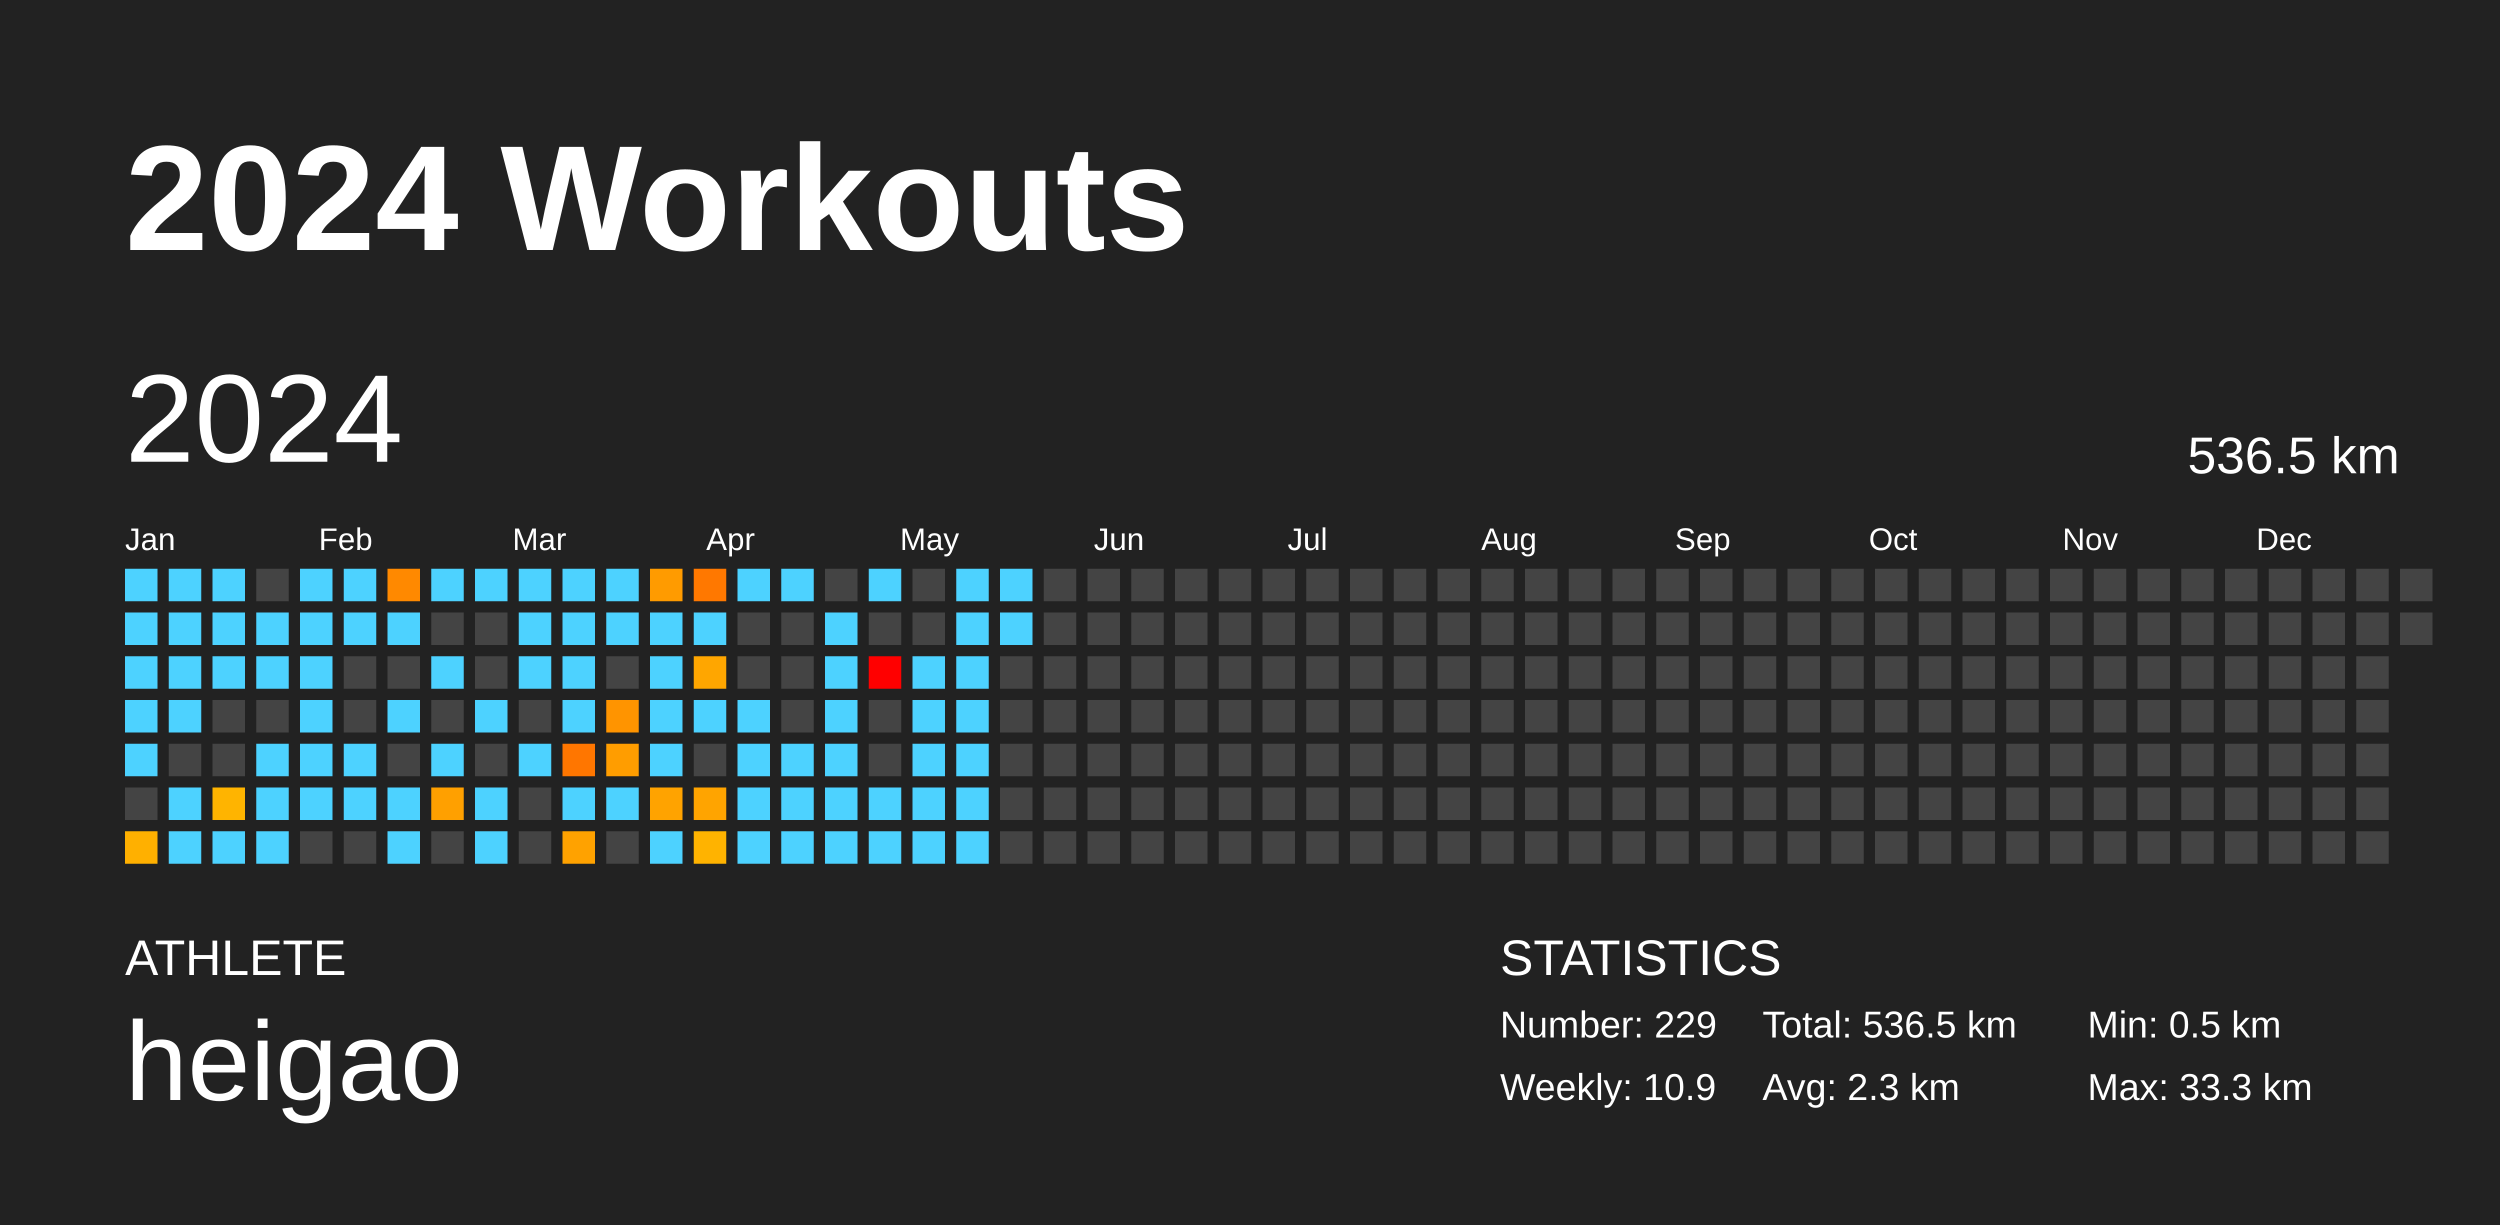
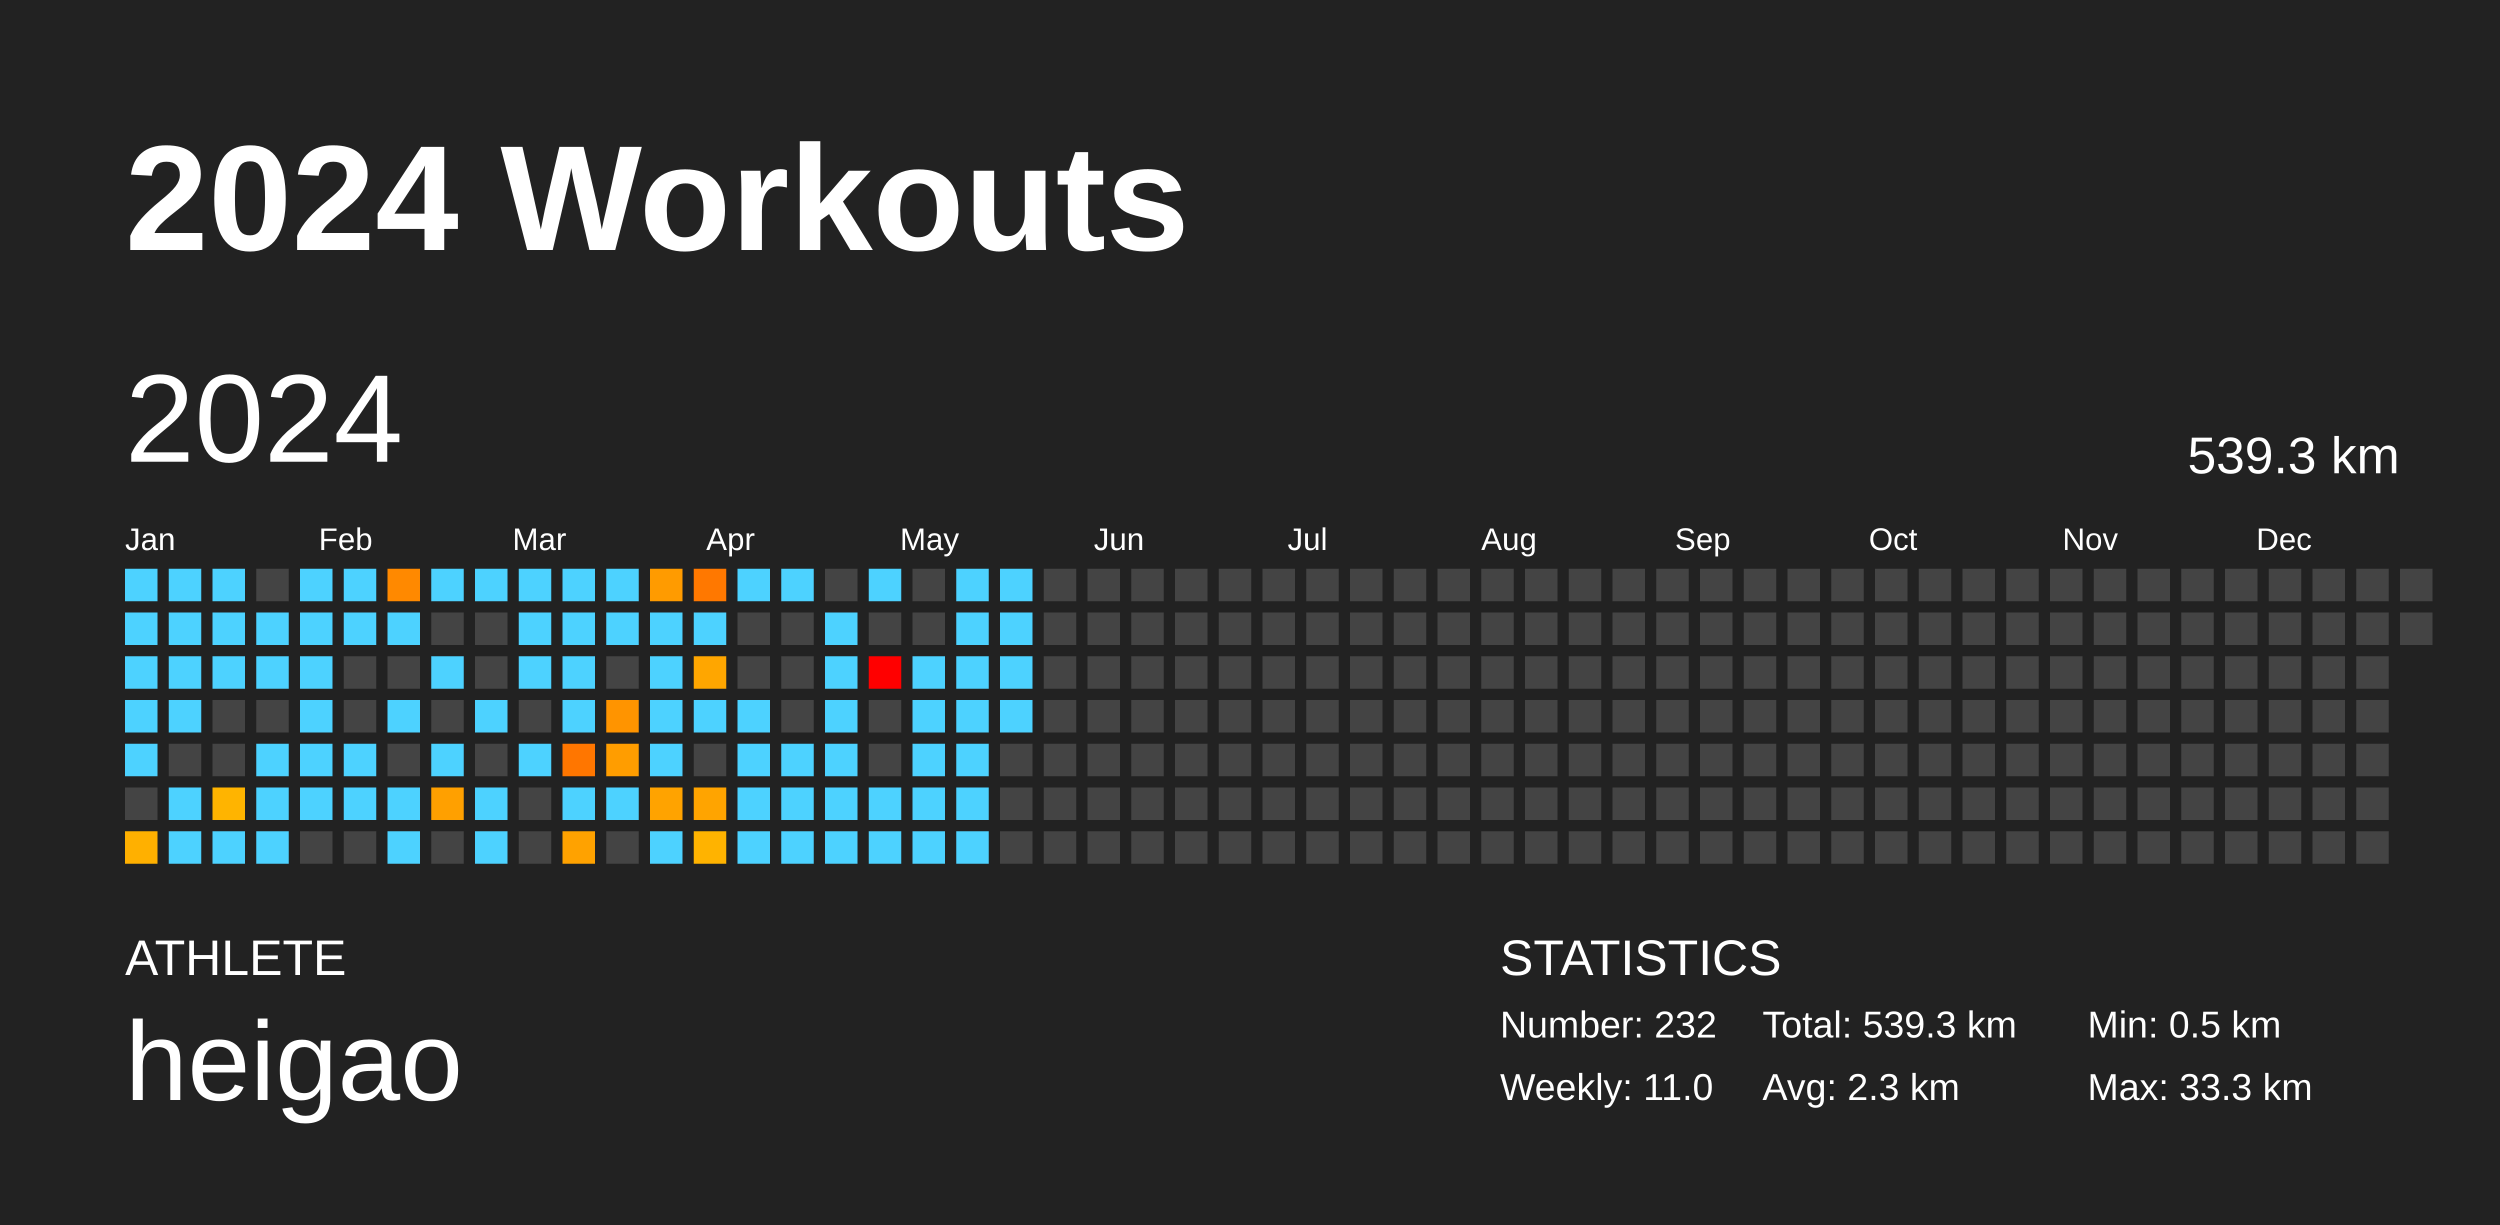
<svg xmlns="http://www.w3.org/2000/svg" baseProfile="full" height="98mm" version="1.1" viewBox="0,0,200,98" width="200mm">
  <defs />
  <rect fill="#222222" height="98" width="200" x="0" y="0" />
  <text fill="#FFFFFF" style="font-size:12px; font-family:Arial; font-weight:bold;" x="10" y="20">2024 Workouts</text>
  <text fill="#FFFFFF" style="font-size:4px; font-family:Arial" x="10" y="78">ATHLETE</text>
  <text fill="#FFFFFF" style="font-size:9px; font-family:Arial" x="10" y="88">heigao</text>
  <text fill="#FFFFFF" style="font-size:4px; font-family:Arial" x="120" y="78">STATISTICS</text>
-   <text fill="#FFFFFF" style="font-size:3px; font-family:Arial" x="120" y="83">Number: 229</text>
-   <text fill="#FFFFFF" style="font-size:3px; font-family:Arial" x="120" y="88">Weekly: 10.9</text>
-   <text fill="#FFFFFF" style="font-size:3px; font-family:Arial" x="141" y="83">Total: 536.5 km</text>
+   <text fill="#FFFFFF" style="font-size:3px; font-family:Arial" x="120" y="83">Number: 232</text>
+   <text fill="#FFFFFF" style="font-size:3px; font-family:Arial" x="120" y="88">Weekly: 11.0</text>
+   <text fill="#FFFFFF" style="font-size:3px; font-family:Arial" x="141" y="83">Total: 539.3 km</text>
  <text fill="#FFFFFF" style="font-size:3px; font-family:Arial" x="141" y="88">Avg: 2.3 km</text>
  <text fill="#FFFFFF" style="font-size:3px; font-family:Arial" x="167" y="83">Min: 0.5 km</text>
  <text fill="#FFFFFF" style="font-size:3px; font-family:Arial" x="167" y="88">Max: 33.3 km</text>
  <text dominant-baseline="hanging" fill="#FFFFFF" style="font-size:10.0px; font-family:Arial;" x="10" y="30">2024</text>
-   <text dominant-baseline="hanging" fill="#FFFFFF" style="font-size:4.125px; font-family:Arial;" x="175" y="35">536.5 km</text>
+   <text dominant-baseline="hanging" fill="#FFFFFF" style="font-size:4.125px; font-family:Arial;" x="175" y="35">539.3 km</text>
  <text fill="#FFFFFF" style="font-size:2.5px; font-family:Arial" x="10.0" y="44">Jan</text>
  <text fill="#FFFFFF" style="font-size:2.5px; font-family:Arial" x="25.5" y="44">Feb</text>
  <text fill="#FFFFFF" style="font-size:2.5px; font-family:Arial" x="41.0" y="44">Mar</text>
  <text fill="#FFFFFF" style="font-size:2.5px; font-family:Arial" x="56.5" y="44">Apr</text>
  <text fill="#FFFFFF" style="font-size:2.5px; font-family:Arial" x="72.0" y="44">May</text>
  <text fill="#FFFFFF" style="font-size:2.5px; font-family:Arial" x="87.5" y="44">Jun</text>
  <text fill="#FFFFFF" style="font-size:2.5px; font-family:Arial" x="103.0" y="44">Jul</text>
  <text fill="#FFFFFF" style="font-size:2.5px; font-family:Arial" x="118.5" y="44">Aug</text>
  <text fill="#FFFFFF" style="font-size:2.5px; font-family:Arial" x="134.0" y="44">Sep</text>
  <text fill="#FFFFFF" style="font-size:2.5px; font-family:Arial" x="149.5" y="44">Oct</text>
  <text fill="#FFFFFF" style="font-size:2.5px; font-family:Arial" x="165.0" y="44">Nov</text>
  <text fill="#FFFFFF" style="font-size:2.5px; font-family:Arial" x="180.5" y="44">Dec</text>
  <rect fill="#4dd2ff" height="2.6" width="2.6" x="10.0" y="45.5" />
  <rect fill="#4dd2ff" height="2.6" width="2.6" x="10.0" y="49.0" />
  <rect fill="#4dd2ff" height="2.6" width="2.6" x="10.0" y="52.5" />
  <rect fill="#4dd2ff" height="2.6" width="2.6" x="10.0" y="56.0" />
  <rect fill="#4dd2ff" height="2.6" width="2.6" x="10.0" y="59.5" />
  <rect fill="#444444" height="2.6" width="2.6" x="10.0" y="63.0" />
  <rect fill="#ffb000" height="2.6" width="2.6" x="10.0" y="66.5" />
  <rect fill="#4dd2ff" height="2.6" width="2.6" x="13.5" y="45.5" />
  <rect fill="#4dd2ff" height="2.6" width="2.6" x="13.5" y="49.0" />
  <rect fill="#4dd2ff" height="2.6" width="2.6" x="13.5" y="52.5" />
  <rect fill="#4dd2ff" height="2.6" width="2.6" x="13.5" y="56.0" />
  <rect fill="#444444" height="2.6" width="2.6" x="13.5" y="59.5" />
  <rect fill="#4dd2ff" height="2.6" width="2.6" x="13.5" y="63.0" />
  <rect fill="#4dd2ff" height="2.6" width="2.6" x="13.5" y="66.5" />
  <rect fill="#4dd2ff" height="2.6" width="2.6" x="17.0" y="45.5" />
  <rect fill="#4dd2ff" height="2.6" width="2.6" x="17.0" y="49.0" />
  <rect fill="#4dd2ff" height="2.6" width="2.6" x="17.0" y="52.5" />
  <rect fill="#444444" height="2.6" width="2.6" x="17.0" y="56.0" />
  <rect fill="#444444" height="2.6" width="2.6" x="17.0" y="59.5" />
  <rect fill="#ffb400" height="2.6" width="2.6" x="17.0" y="63.0" />
  <rect fill="#4dd2ff" height="2.6" width="2.6" x="17.0" y="66.5" />
  <rect fill="#444444" height="2.6" width="2.6" x="20.5" y="45.5" />
  <rect fill="#4dd2ff" height="2.6" width="2.6" x="20.5" y="49.0" />
  <rect fill="#4dd2ff" height="2.6" width="2.6" x="20.5" y="52.5" />
  <rect fill="#444444" height="2.6" width="2.6" x="20.5" y="56.0" />
  <rect fill="#4dd2ff" height="2.6" width="2.6" x="20.5" y="59.5" />
  <rect fill="#4dd2ff" height="2.6" width="2.6" x="20.5" y="63.0" />
  <rect fill="#4dd2ff" height="2.6" width="2.6" x="20.5" y="66.5" />
  <rect fill="#4dd2ff" height="2.6" width="2.6" x="24.0" y="45.5" />
  <rect fill="#4dd2ff" height="2.6" width="2.6" x="24.0" y="49.0" />
  <rect fill="#4dd2ff" height="2.6" width="2.6" x="24.0" y="52.5" />
  <rect fill="#4dd2ff" height="2.6" width="2.6" x="24.0" y="56.0" />
  <rect fill="#4dd2ff" height="2.6" width="2.6" x="24.0" y="59.5" />
  <rect fill="#4dd2ff" height="2.6" width="2.6" x="24.0" y="63.0" />
  <rect fill="#444444" height="2.6" width="2.6" x="24.0" y="66.5" />
  <rect fill="#4dd2ff" height="2.6" width="2.6" x="27.5" y="45.5" />
  <rect fill="#4dd2ff" height="2.6" width="2.6" x="27.5" y="49.0" />
  <rect fill="#444444" height="2.6" width="2.6" x="27.5" y="52.5" />
  <rect fill="#444444" height="2.6" width="2.6" x="27.5" y="56.0" />
  <rect fill="#4dd2ff" height="2.6" width="2.6" x="27.5" y="59.5" />
  <rect fill="#4dd2ff" height="2.6" width="2.6" x="27.5" y="63.0" />
  <rect fill="#444444" height="2.6" width="2.6" x="27.5" y="66.5" />
  <rect fill="#ff8900" height="2.6" width="2.6" x="31.0" y="45.5" />
  <rect fill="#4dd2ff" height="2.6" width="2.6" x="31.0" y="49.0" />
  <rect fill="#444444" height="2.6" width="2.6" x="31.0" y="52.5" />
  <rect fill="#4dd2ff" height="2.6" width="2.6" x="31.0" y="56.0" />
  <rect fill="#444444" height="2.6" width="2.6" x="31.0" y="59.5" />
  <rect fill="#4dd2ff" height="2.6" width="2.6" x="31.0" y="63.0" />
  <rect fill="#4dd2ff" height="2.6" width="2.6" x="31.0" y="66.5" />
  <rect fill="#4dd2ff" height="2.6" width="2.6" x="34.5" y="45.5" />
  <rect fill="#444444" height="2.6" width="2.6" x="34.5" y="49.0" />
  <rect fill="#4dd2ff" height="2.6" width="2.6" x="34.5" y="52.5" />
  <rect fill="#444444" height="2.6" width="2.6" x="34.5" y="56.0" />
  <rect fill="#4dd2ff" height="2.6" width="2.6" x="34.5" y="59.5" />
  <rect fill="#ffa000" height="2.6" width="2.6" x="34.5" y="63.0" />
  <rect fill="#444444" height="2.6" width="2.6" x="34.5" y="66.5" />
  <rect fill="#4dd2ff" height="2.6" width="2.6" x="38.0" y="45.5" />
  <rect fill="#444444" height="2.6" width="2.6" x="38.0" y="49.0" />
  <rect fill="#444444" height="2.6" width="2.6" x="38.0" y="52.5" />
  <rect fill="#4dd2ff" height="2.6" width="2.6" x="38.0" y="56.0" />
  <rect fill="#444444" height="2.6" width="2.6" x="38.0" y="59.5" />
  <rect fill="#4dd2ff" height="2.6" width="2.6" x="38.0" y="63.0" />
  <rect fill="#4dd2ff" height="2.6" width="2.6" x="38.0" y="66.5" />
  <rect fill="#4dd2ff" height="2.6" width="2.6" x="41.5" y="45.5" />
  <rect fill="#4dd2ff" height="2.6" width="2.6" x="41.5" y="49.0" />
  <rect fill="#4dd2ff" height="2.6" width="2.6" x="41.5" y="52.5" />
  <rect fill="#444444" height="2.6" width="2.6" x="41.5" y="56.0" />
  <rect fill="#4dd2ff" height="2.6" width="2.6" x="41.5" y="59.5" />
  <rect fill="#444444" height="2.6" width="2.6" x="41.5" y="63.0" />
  <rect fill="#444444" height="2.6" width="2.6" x="41.5" y="66.5" />
  <rect fill="#4dd2ff" height="2.6" width="2.6" x="45.0" y="45.5" />
  <rect fill="#4dd2ff" height="2.6" width="2.6" x="45.0" y="49.0" />
  <rect fill="#4dd2ff" height="2.6" width="2.6" x="45.0" y="52.5" />
  <rect fill="#4dd2ff" height="2.6" width="2.6" x="45.0" y="56.0" />
  <rect fill="#ff7600" height="2.6" width="2.6" x="45.0" y="59.5" />
  <rect fill="#4dd2ff" height="2.6" width="2.6" x="45.0" y="63.0" />
  <rect fill="#ffa200" height="2.6" width="2.6" x="45.0" y="66.5" />
  <rect fill="#4dd2ff" height="2.6" width="2.6" x="48.5" y="45.5" />
  <rect fill="#4dd2ff" height="2.6" width="2.6" x="48.5" y="49.0" />
  <rect fill="#444444" height="2.6" width="2.6" x="48.5" y="52.5" />
  <rect fill="#ff9400" height="2.6" width="2.6" x="48.5" y="56.0" />
  <rect fill="#ff9d00" height="2.6" width="2.6" x="48.5" y="59.5" />
  <rect fill="#4dd2ff" height="2.6" width="2.6" x="48.5" y="63.0" />
  <rect fill="#444444" height="2.6" width="2.6" x="48.5" y="66.5" />
  <rect fill="#ff9b00" height="2.6" width="2.6" x="52.0" y="45.5" />
  <rect fill="#4dd2ff" height="2.6" width="2.6" x="52.0" y="49.0" />
  <rect fill="#4dd2ff" height="2.6" width="2.6" x="52.0" y="52.5" />
  <rect fill="#4dd2ff" height="2.6" width="2.6" x="52.0" y="56.0" />
  <rect fill="#4dd2ff" height="2.6" width="2.6" x="52.0" y="59.5" />
  <rect fill="#ffa300" height="2.6" width="2.6" x="52.0" y="63.0" />
  <rect fill="#4dd2ff" height="2.6" width="2.6" x="52.0" y="66.5" />
  <rect fill="#ff7800" height="2.6" width="2.6" x="55.5" y="45.5" />
  <rect fill="#4dd2ff" height="2.6" width="2.6" x="55.5" y="49.0" />
  <rect fill="#ffa600" height="2.6" width="2.6" x="55.5" y="52.5" />
  <rect fill="#4dd2ff" height="2.6" width="2.6" x="55.5" y="56.0" />
  <rect fill="#444444" height="2.6" width="2.6" x="55.5" y="59.5" />
  <rect fill="#ffa400" height="2.6" width="2.6" x="55.5" y="63.0" />
  <rect fill="#ffb300" height="2.6" width="2.6" x="55.5" y="66.5" />
  <rect fill="#4dd2ff" height="2.6" width="2.6" x="59.0" y="45.5" />
  <rect fill="#444444" height="2.6" width="2.6" x="59.0" y="49.0" />
  <rect fill="#444444" height="2.6" width="2.6" x="59.0" y="52.5" />
  <rect fill="#4dd2ff" height="2.6" width="2.6" x="59.0" y="56.0" />
  <rect fill="#4dd2ff" height="2.6" width="2.6" x="59.0" y="59.5" />
  <rect fill="#4dd2ff" height="2.6" width="2.6" x="59.0" y="63.0" />
  <rect fill="#4dd2ff" height="2.6" width="2.6" x="59.0" y="66.5" />
  <rect fill="#4dd2ff" height="2.6" width="2.6" x="62.5" y="45.5" />
  <rect fill="#444444" height="2.6" width="2.6" x="62.5" y="49.0" />
  <rect fill="#444444" height="2.6" width="2.6" x="62.5" y="52.5" />
  <rect fill="#444444" height="2.6" width="2.6" x="62.5" y="56.0" />
  <rect fill="#4dd2ff" height="2.6" width="2.6" x="62.5" y="59.5" />
  <rect fill="#4dd2ff" height="2.6" width="2.6" x="62.5" y="63.0" />
  <rect fill="#4dd2ff" height="2.6" width="2.6" x="62.5" y="66.5" />
  <rect fill="#444444" height="2.6" width="2.6" x="66.0" y="45.5" />
  <rect fill="#4dd2ff" height="2.6" width="2.6" x="66.0" y="49.0" />
  <rect fill="#4dd2ff" height="2.6" width="2.6" x="66.0" y="52.5" />
  <rect fill="#4dd2ff" height="2.6" width="2.6" x="66.0" y="56.0" />
  <rect fill="#4dd2ff" height="2.6" width="2.6" x="66.0" y="59.5" />
  <rect fill="#4dd2ff" height="2.6" width="2.6" x="66.0" y="63.0" />
  <rect fill="#4dd2ff" height="2.6" width="2.6" x="66.0" y="66.5" />
  <rect fill="#4dd2ff" height="2.6" width="2.6" x="69.5" y="45.5" />
  <rect fill="#444444" height="2.6" width="2.6" x="69.5" y="49.0" />
  <rect fill="red" height="2.6" width="2.6" x="69.5" y="52.5" />
  <rect fill="#444444" height="2.6" width="2.6" x="69.5" y="56.0" />
  <rect fill="#444444" height="2.6" width="2.6" x="69.5" y="59.5" />
  <rect fill="#4dd2ff" height="2.6" width="2.6" x="69.5" y="63.0" />
  <rect fill="#4dd2ff" height="2.6" width="2.6" x="69.5" y="66.5" />
  <rect fill="#444444" height="2.6" width="2.6" x="73.0" y="45.5" />
  <rect fill="#444444" height="2.6" width="2.6" x="73.0" y="49.0" />
  <rect fill="#4dd2ff" height="2.6" width="2.6" x="73.0" y="52.5" />
  <rect fill="#4dd2ff" height="2.6" width="2.6" x="73.0" y="56.0" />
  <rect fill="#4dd2ff" height="2.6" width="2.6" x="73.0" y="59.5" />
  <rect fill="#4dd2ff" height="2.6" width="2.6" x="73.0" y="63.0" />
  <rect fill="#4dd2ff" height="2.6" width="2.6" x="73.0" y="66.5" />
  <rect fill="#4dd2ff" height="2.6" width="2.6" x="76.5" y="45.5" />
  <rect fill="#4dd2ff" height="2.6" width="2.6" x="76.5" y="49.0" />
  <rect fill="#4dd2ff" height="2.6" width="2.6" x="76.5" y="52.5" />
  <rect fill="#4dd2ff" height="2.6" width="2.6" x="76.5" y="56.0" />
  <rect fill="#4dd2ff" height="2.6" width="2.6" x="76.5" y="59.5" />
  <rect fill="#4dd2ff" height="2.6" width="2.6" x="76.5" y="63.0" />
  <rect fill="#4dd2ff" height="2.6" width="2.6" x="76.5" y="66.5" />
  <rect fill="#4dd2ff" height="2.6" width="2.6" x="80.0" y="45.5" />
  <rect fill="#4dd2ff" height="2.6" width="2.6" x="80.0" y="49.0" />
-   <rect fill="#444444" height="2.6" width="2.6" x="80.0" y="52.5" />
-   <rect fill="#444444" height="2.6" width="2.6" x="80.0" y="56.0" />
+   <rect fill="#4dd2ff" height="2.6" width="2.6" x="80.0" y="52.5" />
+   <rect fill="#4dd2ff" height="2.6" width="2.6" x="80.0" y="56.0" />
  <rect fill="#444444" height="2.6" width="2.6" x="80.0" y="59.5" />
  <rect fill="#444444" height="2.6" width="2.6" x="80.0" y="63.0" />
  <rect fill="#444444" height="2.6" width="2.6" x="80.0" y="66.5" />
  <rect fill="#444444" height="2.6" width="2.6" x="83.5" y="45.5" />
  <rect fill="#444444" height="2.6" width="2.6" x="83.5" y="49.0" />
  <rect fill="#444444" height="2.6" width="2.6" x="83.5" y="52.5" />
  <rect fill="#444444" height="2.6" width="2.6" x="83.5" y="56.0" />
  <rect fill="#444444" height="2.6" width="2.6" x="83.5" y="59.5" />
  <rect fill="#444444" height="2.6" width="2.6" x="83.5" y="63.0" />
  <rect fill="#444444" height="2.6" width="2.6" x="83.5" y="66.5" />
  <rect fill="#444444" height="2.6" width="2.6" x="87.0" y="45.5" />
  <rect fill="#444444" height="2.6" width="2.6" x="87.0" y="49.0" />
  <rect fill="#444444" height="2.6" width="2.6" x="87.0" y="52.5" />
  <rect fill="#444444" height="2.6" width="2.6" x="87.0" y="56.0" />
  <rect fill="#444444" height="2.6" width="2.6" x="87.0" y="59.5" />
  <rect fill="#444444" height="2.6" width="2.6" x="87.0" y="63.0" />
  <rect fill="#444444" height="2.6" width="2.6" x="87.0" y="66.5" />
  <rect fill="#444444" height="2.6" width="2.6" x="90.5" y="45.5" />
  <rect fill="#444444" height="2.6" width="2.6" x="90.5" y="49.0" />
  <rect fill="#444444" height="2.6" width="2.6" x="90.5" y="52.5" />
  <rect fill="#444444" height="2.6" width="2.6" x="90.5" y="56.0" />
  <rect fill="#444444" height="2.6" width="2.6" x="90.5" y="59.5" />
  <rect fill="#444444" height="2.6" width="2.6" x="90.5" y="63.0" />
  <rect fill="#444444" height="2.6" width="2.6" x="90.5" y="66.5" />
  <rect fill="#444444" height="2.6" width="2.6" x="94.0" y="45.5" />
  <rect fill="#444444" height="2.6" width="2.6" x="94.0" y="49.0" />
  <rect fill="#444444" height="2.6" width="2.6" x="94.0" y="52.5" />
  <rect fill="#444444" height="2.6" width="2.6" x="94.0" y="56.0" />
  <rect fill="#444444" height="2.6" width="2.6" x="94.0" y="59.5" />
  <rect fill="#444444" height="2.6" width="2.6" x="94.0" y="63.0" />
  <rect fill="#444444" height="2.6" width="2.6" x="94.0" y="66.5" />
  <rect fill="#444444" height="2.6" width="2.6" x="97.5" y="45.5" />
  <rect fill="#444444" height="2.6" width="2.6" x="97.5" y="49.0" />
  <rect fill="#444444" height="2.6" width="2.6" x="97.5" y="52.5" />
  <rect fill="#444444" height="2.6" width="2.6" x="97.5" y="56.0" />
  <rect fill="#444444" height="2.6" width="2.6" x="97.5" y="59.5" />
  <rect fill="#444444" height="2.6" width="2.6" x="97.5" y="63.0" />
  <rect fill="#444444" height="2.6" width="2.6" x="97.5" y="66.5" />
  <rect fill="#444444" height="2.6" width="2.6" x="101.0" y="45.5" />
  <rect fill="#444444" height="2.6" width="2.6" x="101.0" y="49.0" />
  <rect fill="#444444" height="2.6" width="2.6" x="101.0" y="52.5" />
  <rect fill="#444444" height="2.6" width="2.6" x="101.0" y="56.0" />
  <rect fill="#444444" height="2.6" width="2.6" x="101.0" y="59.5" />
  <rect fill="#444444" height="2.6" width="2.6" x="101.0" y="63.0" />
  <rect fill="#444444" height="2.6" width="2.6" x="101.0" y="66.5" />
  <rect fill="#444444" height="2.6" width="2.6" x="104.5" y="45.5" />
  <rect fill="#444444" height="2.6" width="2.6" x="104.5" y="49.0" />
  <rect fill="#444444" height="2.6" width="2.6" x="104.5" y="52.5" />
  <rect fill="#444444" height="2.6" width="2.6" x="104.5" y="56.0" />
  <rect fill="#444444" height="2.6" width="2.6" x="104.5" y="59.5" />
  <rect fill="#444444" height="2.6" width="2.6" x="104.5" y="63.0" />
  <rect fill="#444444" height="2.6" width="2.6" x="104.5" y="66.5" />
  <rect fill="#444444" height="2.6" width="2.6" x="108.0" y="45.5" />
  <rect fill="#444444" height="2.6" width="2.6" x="108.0" y="49.0" />
  <rect fill="#444444" height="2.6" width="2.6" x="108.0" y="52.5" />
  <rect fill="#444444" height="2.6" width="2.6" x="108.0" y="56.0" />
  <rect fill="#444444" height="2.6" width="2.6" x="108.0" y="59.5" />
  <rect fill="#444444" height="2.6" width="2.6" x="108.0" y="63.0" />
  <rect fill="#444444" height="2.6" width="2.6" x="108.0" y="66.5" />
  <rect fill="#444444" height="2.6" width="2.6" x="111.5" y="45.5" />
  <rect fill="#444444" height="2.6" width="2.6" x="111.5" y="49.0" />
  <rect fill="#444444" height="2.6" width="2.6" x="111.5" y="52.5" />
  <rect fill="#444444" height="2.6" width="2.6" x="111.5" y="56.0" />
  <rect fill="#444444" height="2.6" width="2.6" x="111.5" y="59.5" />
  <rect fill="#444444" height="2.6" width="2.6" x="111.5" y="63.0" />
  <rect fill="#444444" height="2.6" width="2.6" x="111.5" y="66.5" />
  <rect fill="#444444" height="2.6" width="2.6" x="115.0" y="45.5" />
  <rect fill="#444444" height="2.6" width="2.6" x="115.0" y="49.0" />
  <rect fill="#444444" height="2.6" width="2.6" x="115.0" y="52.5" />
  <rect fill="#444444" height="2.6" width="2.6" x="115.0" y="56.0" />
  <rect fill="#444444" height="2.6" width="2.6" x="115.0" y="59.5" />
  <rect fill="#444444" height="2.6" width="2.6" x="115.0" y="63.0" />
  <rect fill="#444444" height="2.6" width="2.6" x="115.0" y="66.5" />
  <rect fill="#444444" height="2.6" width="2.6" x="118.5" y="45.5" />
  <rect fill="#444444" height="2.6" width="2.6" x="118.5" y="49.0" />
  <rect fill="#444444" height="2.6" width="2.6" x="118.5" y="52.5" />
  <rect fill="#444444" height="2.6" width="2.6" x="118.5" y="56.0" />
  <rect fill="#444444" height="2.6" width="2.6" x="118.5" y="59.5" />
  <rect fill="#444444" height="2.6" width="2.6" x="118.5" y="63.0" />
  <rect fill="#444444" height="2.6" width="2.6" x="118.5" y="66.5" />
  <rect fill="#444444" height="2.6" width="2.6" x="122.0" y="45.5" />
  <rect fill="#444444" height="2.6" width="2.6" x="122.0" y="49.0" />
  <rect fill="#444444" height="2.6" width="2.6" x="122.0" y="52.5" />
  <rect fill="#444444" height="2.6" width="2.6" x="122.0" y="56.0" />
  <rect fill="#444444" height="2.6" width="2.6" x="122.0" y="59.5" />
  <rect fill="#444444" height="2.6" width="2.6" x="122.0" y="63.0" />
  <rect fill="#444444" height="2.6" width="2.6" x="122.0" y="66.5" />
  <rect fill="#444444" height="2.6" width="2.6" x="125.5" y="45.5" />
  <rect fill="#444444" height="2.6" width="2.6" x="125.5" y="49.0" />
  <rect fill="#444444" height="2.6" width="2.6" x="125.5" y="52.5" />
  <rect fill="#444444" height="2.6" width="2.6" x="125.5" y="56.0" />
  <rect fill="#444444" height="2.6" width="2.6" x="125.5" y="59.5" />
  <rect fill="#444444" height="2.6" width="2.6" x="125.5" y="63.0" />
  <rect fill="#444444" height="2.6" width="2.6" x="125.5" y="66.5" />
  <rect fill="#444444" height="2.6" width="2.6" x="129.0" y="45.5" />
  <rect fill="#444444" height="2.6" width="2.6" x="129.0" y="49.0" />
  <rect fill="#444444" height="2.6" width="2.6" x="129.0" y="52.5" />
  <rect fill="#444444" height="2.6" width="2.6" x="129.0" y="56.0" />
  <rect fill="#444444" height="2.6" width="2.6" x="129.0" y="59.5" />
  <rect fill="#444444" height="2.6" width="2.6" x="129.0" y="63.0" />
  <rect fill="#444444" height="2.6" width="2.6" x="129.0" y="66.5" />
  <rect fill="#444444" height="2.6" width="2.6" x="132.5" y="45.5" />
  <rect fill="#444444" height="2.6" width="2.6" x="132.5" y="49.0" />
  <rect fill="#444444" height="2.6" width="2.6" x="132.5" y="52.5" />
  <rect fill="#444444" height="2.6" width="2.6" x="132.5" y="56.0" />
  <rect fill="#444444" height="2.6" width="2.6" x="132.5" y="59.5" />
  <rect fill="#444444" height="2.6" width="2.6" x="132.5" y="63.0" />
  <rect fill="#444444" height="2.6" width="2.6" x="132.5" y="66.5" />
  <rect fill="#444444" height="2.6" width="2.6" x="136.0" y="45.5" />
  <rect fill="#444444" height="2.6" width="2.6" x="136.0" y="49.0" />
  <rect fill="#444444" height="2.6" width="2.6" x="136.0" y="52.5" />
  <rect fill="#444444" height="2.6" width="2.6" x="136.0" y="56.0" />
  <rect fill="#444444" height="2.6" width="2.6" x="136.0" y="59.5" />
  <rect fill="#444444" height="2.6" width="2.6" x="136.0" y="63.0" />
  <rect fill="#444444" height="2.6" width="2.6" x="136.0" y="66.5" />
  <rect fill="#444444" height="2.6" width="2.6" x="139.5" y="45.5" />
  <rect fill="#444444" height="2.6" width="2.6" x="139.5" y="49.0" />
  <rect fill="#444444" height="2.6" width="2.6" x="139.5" y="52.5" />
  <rect fill="#444444" height="2.6" width="2.6" x="139.5" y="56.0" />
  <rect fill="#444444" height="2.6" width="2.6" x="139.5" y="59.5" />
  <rect fill="#444444" height="2.6" width="2.6" x="139.5" y="63.0" />
  <rect fill="#444444" height="2.6" width="2.6" x="139.5" y="66.5" />
  <rect fill="#444444" height="2.6" width="2.6" x="143.0" y="45.5" />
  <rect fill="#444444" height="2.6" width="2.6" x="143.0" y="49.0" />
  <rect fill="#444444" height="2.6" width="2.6" x="143.0" y="52.5" />
  <rect fill="#444444" height="2.6" width="2.6" x="143.0" y="56.0" />
  <rect fill="#444444" height="2.6" width="2.6" x="143.0" y="59.5" />
  <rect fill="#444444" height="2.6" width="2.6" x="143.0" y="63.0" />
  <rect fill="#444444" height="2.6" width="2.6" x="143.0" y="66.5" />
  <rect fill="#444444" height="2.6" width="2.6" x="146.5" y="45.5" />
  <rect fill="#444444" height="2.6" width="2.6" x="146.5" y="49.0" />
  <rect fill="#444444" height="2.6" width="2.6" x="146.5" y="52.5" />
  <rect fill="#444444" height="2.6" width="2.6" x="146.5" y="56.0" />
  <rect fill="#444444" height="2.6" width="2.6" x="146.5" y="59.5" />
  <rect fill="#444444" height="2.6" width="2.6" x="146.5" y="63.0" />
  <rect fill="#444444" height="2.6" width="2.6" x="146.5" y="66.5" />
  <rect fill="#444444" height="2.6" width="2.6" x="150.0" y="45.5" />
  <rect fill="#444444" height="2.6" width="2.6" x="150.0" y="49.0" />
  <rect fill="#444444" height="2.6" width="2.6" x="150.0" y="52.5" />
  <rect fill="#444444" height="2.6" width="2.6" x="150.0" y="56.0" />
  <rect fill="#444444" height="2.6" width="2.6" x="150.0" y="59.5" />
  <rect fill="#444444" height="2.6" width="2.6" x="150.0" y="63.0" />
  <rect fill="#444444" height="2.6" width="2.6" x="150.0" y="66.5" />
  <rect fill="#444444" height="2.6" width="2.6" x="153.5" y="45.5" />
  <rect fill="#444444" height="2.6" width="2.6" x="153.5" y="49.0" />
  <rect fill="#444444" height="2.6" width="2.6" x="153.5" y="52.5" />
  <rect fill="#444444" height="2.6" width="2.6" x="153.5" y="56.0" />
  <rect fill="#444444" height="2.6" width="2.6" x="153.5" y="59.5" />
  <rect fill="#444444" height="2.6" width="2.6" x="153.5" y="63.0" />
  <rect fill="#444444" height="2.6" width="2.6" x="153.5" y="66.5" />
  <rect fill="#444444" height="2.6" width="2.6" x="157.0" y="45.5" />
  <rect fill="#444444" height="2.6" width="2.6" x="157.0" y="49.0" />
  <rect fill="#444444" height="2.6" width="2.6" x="157.0" y="52.5" />
  <rect fill="#444444" height="2.6" width="2.6" x="157.0" y="56.0" />
  <rect fill="#444444" height="2.6" width="2.6" x="157.0" y="59.5" />
  <rect fill="#444444" height="2.6" width="2.6" x="157.0" y="63.0" />
  <rect fill="#444444" height="2.6" width="2.6" x="157.0" y="66.5" />
  <rect fill="#444444" height="2.6" width="2.6" x="160.5" y="45.5" />
  <rect fill="#444444" height="2.6" width="2.6" x="160.5" y="49.0" />
  <rect fill="#444444" height="2.6" width="2.6" x="160.5" y="52.5" />
  <rect fill="#444444" height="2.6" width="2.6" x="160.5" y="56.0" />
  <rect fill="#444444" height="2.6" width="2.6" x="160.5" y="59.5" />
  <rect fill="#444444" height="2.6" width="2.6" x="160.5" y="63.0" />
  <rect fill="#444444" height="2.6" width="2.6" x="160.5" y="66.5" />
  <rect fill="#444444" height="2.6" width="2.6" x="164.0" y="45.5" />
  <rect fill="#444444" height="2.6" width="2.6" x="164.0" y="49.0" />
  <rect fill="#444444" height="2.6" width="2.6" x="164.0" y="52.5" />
  <rect fill="#444444" height="2.6" width="2.6" x="164.0" y="56.0" />
  <rect fill="#444444" height="2.6" width="2.6" x="164.0" y="59.5" />
  <rect fill="#444444" height="2.6" width="2.6" x="164.0" y="63.0" />
  <rect fill="#444444" height="2.6" width="2.6" x="164.0" y="66.5" />
  <rect fill="#444444" height="2.6" width="2.6" x="167.5" y="45.5" />
  <rect fill="#444444" height="2.6" width="2.6" x="167.5" y="49.0" />
  <rect fill="#444444" height="2.6" width="2.6" x="167.5" y="52.5" />
  <rect fill="#444444" height="2.6" width="2.6" x="167.5" y="56.0" />
  <rect fill="#444444" height="2.6" width="2.6" x="167.5" y="59.5" />
  <rect fill="#444444" height="2.6" width="2.6" x="167.5" y="63.0" />
  <rect fill="#444444" height="2.6" width="2.6" x="167.5" y="66.5" />
  <rect fill="#444444" height="2.6" width="2.6" x="171.0" y="45.5" />
  <rect fill="#444444" height="2.6" width="2.6" x="171.0" y="49.0" />
  <rect fill="#444444" height="2.6" width="2.6" x="171.0" y="52.5" />
  <rect fill="#444444" height="2.6" width="2.6" x="171.0" y="56.0" />
  <rect fill="#444444" height="2.6" width="2.6" x="171.0" y="59.5" />
  <rect fill="#444444" height="2.6" width="2.6" x="171.0" y="63.0" />
  <rect fill="#444444" height="2.6" width="2.6" x="171.0" y="66.5" />
  <rect fill="#444444" height="2.6" width="2.6" x="174.5" y="45.5" />
  <rect fill="#444444" height="2.6" width="2.6" x="174.5" y="49.0" />
  <rect fill="#444444" height="2.6" width="2.6" x="174.5" y="52.5" />
  <rect fill="#444444" height="2.6" width="2.6" x="174.5" y="56.0" />
  <rect fill="#444444" height="2.6" width="2.6" x="174.5" y="59.5" />
  <rect fill="#444444" height="2.6" width="2.6" x="174.5" y="63.0" />
  <rect fill="#444444" height="2.6" width="2.6" x="174.5" y="66.5" />
  <rect fill="#444444" height="2.6" width="2.6" x="178.0" y="45.5" />
  <rect fill="#444444" height="2.6" width="2.6" x="178.0" y="49.0" />
  <rect fill="#444444" height="2.6" width="2.6" x="178.0" y="52.5" />
  <rect fill="#444444" height="2.6" width="2.6" x="178.0" y="56.0" />
  <rect fill="#444444" height="2.6" width="2.6" x="178.0" y="59.5" />
  <rect fill="#444444" height="2.6" width="2.6" x="178.0" y="63.0" />
  <rect fill="#444444" height="2.6" width="2.6" x="178.0" y="66.5" />
  <rect fill="#444444" height="2.6" width="2.6" x="181.5" y="45.5" />
  <rect fill="#444444" height="2.6" width="2.6" x="181.5" y="49.0" />
  <rect fill="#444444" height="2.6" width="2.6" x="181.5" y="52.5" />
  <rect fill="#444444" height="2.6" width="2.6" x="181.5" y="56.0" />
  <rect fill="#444444" height="2.6" width="2.6" x="181.5" y="59.5" />
  <rect fill="#444444" height="2.6" width="2.6" x="181.5" y="63.0" />
  <rect fill="#444444" height="2.6" width="2.6" x="181.5" y="66.5" />
  <rect fill="#444444" height="2.6" width="2.6" x="185.0" y="45.5" />
  <rect fill="#444444" height="2.6" width="2.6" x="185.0" y="49.0" />
  <rect fill="#444444" height="2.6" width="2.6" x="185.0" y="52.5" />
  <rect fill="#444444" height="2.6" width="2.6" x="185.0" y="56.0" />
  <rect fill="#444444" height="2.6" width="2.6" x="185.0" y="59.5" />
  <rect fill="#444444" height="2.6" width="2.6" x="185.0" y="63.0" />
  <rect fill="#444444" height="2.6" width="2.6" x="185.0" y="66.5" />
  <rect fill="#444444" height="2.6" width="2.6" x="188.5" y="45.5" />
  <rect fill="#444444" height="2.6" width="2.6" x="188.5" y="49.0" />
  <rect fill="#444444" height="2.6" width="2.6" x="188.5" y="52.5" />
  <rect fill="#444444" height="2.6" width="2.6" x="188.5" y="56.0" />
  <rect fill="#444444" height="2.6" width="2.6" x="188.5" y="59.5" />
  <rect fill="#444444" height="2.6" width="2.6" x="188.5" y="63.0" />
  <rect fill="#444444" height="2.6" width="2.6" x="188.5" y="66.5" />
  <rect fill="#444444" height="2.6" width="2.6" x="192.0" y="45.5" />
  <rect fill="#444444" height="2.6" width="2.6" x="192.0" y="49.0" />
</svg>
